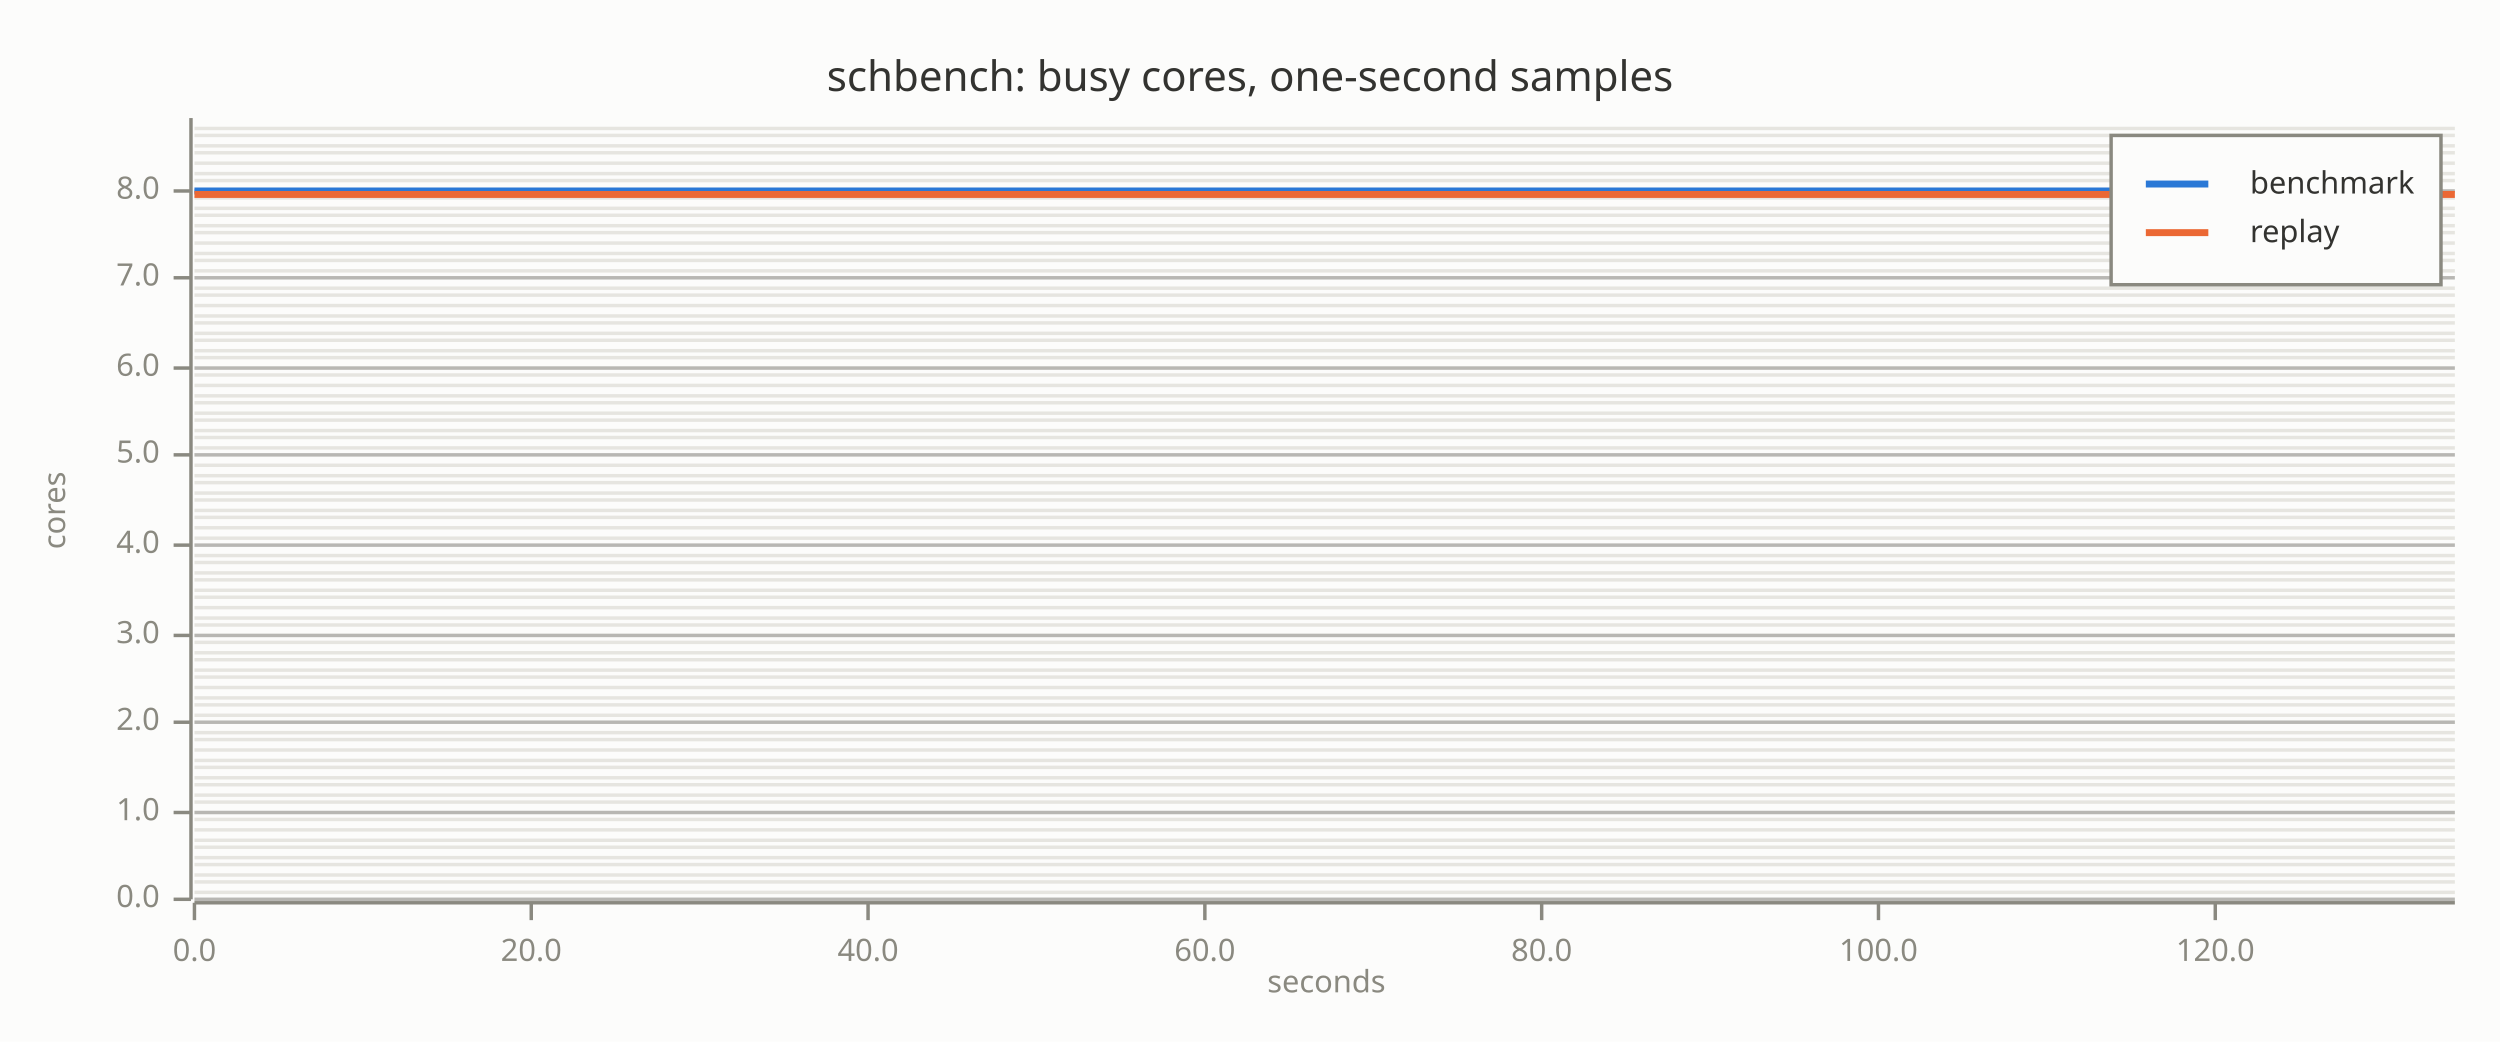
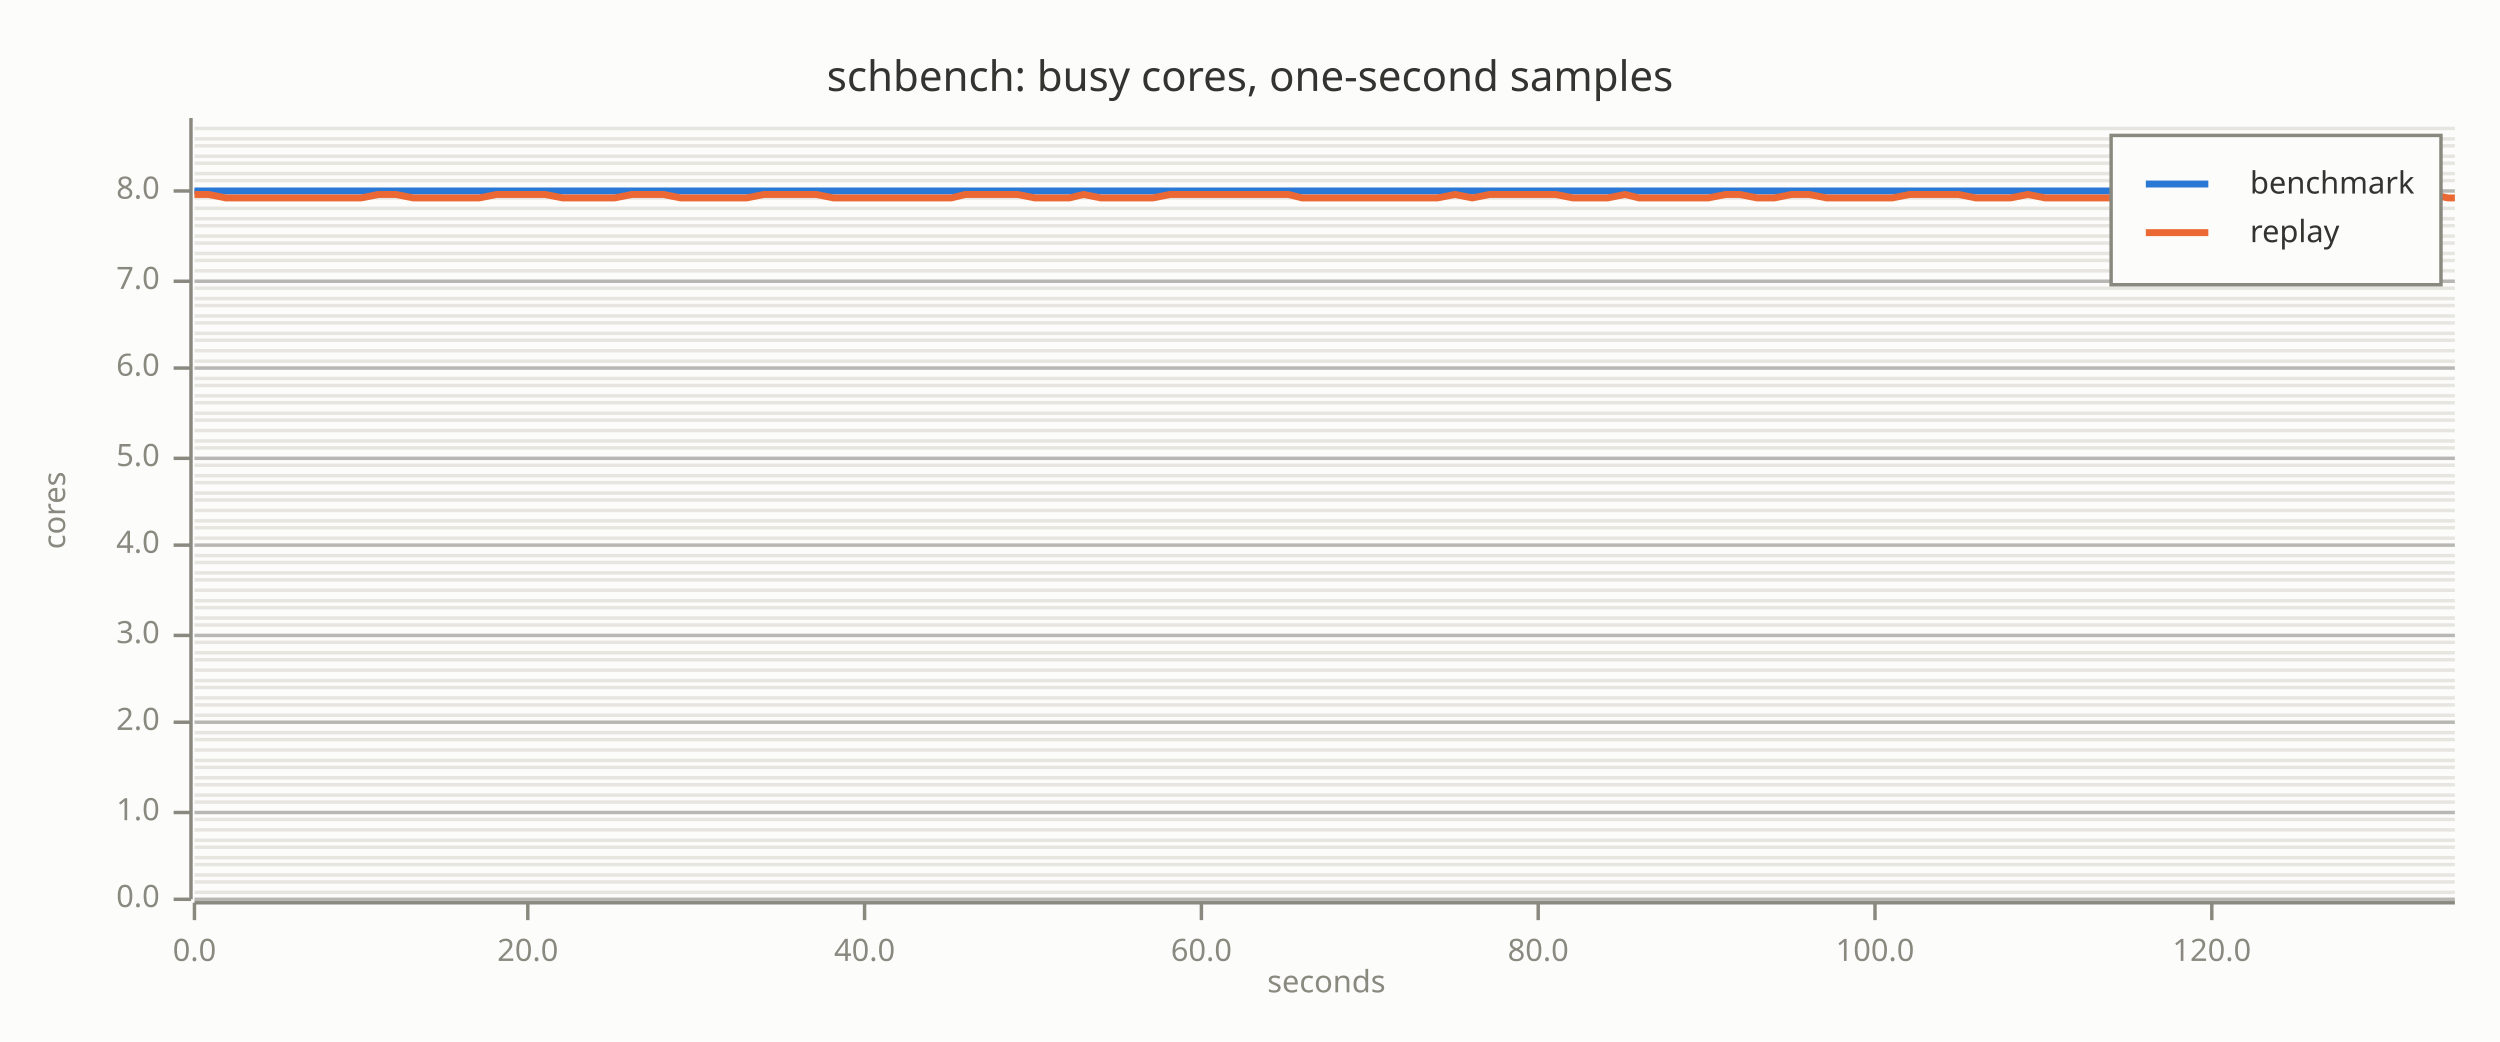
<svg xmlns="http://www.w3.org/2000/svg" width="720" height="300" viewBox="0 0 720 300">
  <rect x="0" y="0" width="720" height="300" opacity="1" fill="#FCFCFB" stroke="none" />
  <text x="360" y="17" dy="0.76em" text-anchor="middle" font-family="sans-serif" font-size="12.097" opacity="1" fill="#333330">
schbench: busy cores, one-second samples
</text>
  <line opacity="1" stroke="#E6E5E0" stroke-width="1" x1="56" y1="259" x2="707" y2="259" />
  <line opacity="1" stroke="#E6E5E0" stroke-width="1" x1="56" y1="257" x2="707" y2="257" />
  <line opacity="1" stroke="#E6E5E0" stroke-width="1" x1="56" y1="254" x2="707" y2="254" />
  <line opacity="1" stroke="#E6E5E0" stroke-width="1" x1="56" y1="252" x2="707" y2="252" />
  <line opacity="1" stroke="#E6E5E0" stroke-width="1" x1="56" y1="249" x2="707" y2="249" />
  <line opacity="1" stroke="#E6E5E0" stroke-width="1" x1="56" y1="247" x2="707" y2="247" />
  <line opacity="1" stroke="#E6E5E0" stroke-width="1" x1="56" y1="244" x2="707" y2="244" />
  <line opacity="1" stroke="#E6E5E0" stroke-width="1" x1="56" y1="242" x2="707" y2="242" />
  <line opacity="1" stroke="#E6E5E0" stroke-width="1" x1="56" y1="239" x2="707" y2="239" />
  <line opacity="1" stroke="#E6E5E0" stroke-width="1" x1="56" y1="236" x2="707" y2="236" />
  <line opacity="1" stroke="#E6E5E0" stroke-width="1" x1="56" y1="234" x2="707" y2="234" />
  <line opacity="1" stroke="#E6E5E0" stroke-width="1" x1="56" y1="231" x2="707" y2="231" />
  <line opacity="1" stroke="#E6E5E0" stroke-width="1" x1="56" y1="229" x2="707" y2="229" />
  <line opacity="1" stroke="#E6E5E0" stroke-width="1" x1="56" y1="226" x2="707" y2="226" />
  <line opacity="1" stroke="#E6E5E0" stroke-width="1" x1="56" y1="224" x2="707" y2="224" />
  <line opacity="1" stroke="#E6E5E0" stroke-width="1" x1="56" y1="221" x2="707" y2="221" />
  <line opacity="1" stroke="#E6E5E0" stroke-width="1" x1="56" y1="219" x2="707" y2="219" />
  <line opacity="1" stroke="#E6E5E0" stroke-width="1" x1="56" y1="216" x2="707" y2="216" />
  <line opacity="1" stroke="#E6E5E0" stroke-width="1" x1="56" y1="213" x2="707" y2="213" />
  <line opacity="1" stroke="#E6E5E0" stroke-width="1" x1="56" y1="211" x2="707" y2="211" />
  <line opacity="1" stroke="#E6E5E0" stroke-width="1" x1="56" y1="208" x2="707" y2="208" />
  <line opacity="1" stroke="#E6E5E0" stroke-width="1" x1="56" y1="206" x2="707" y2="206" />
  <line opacity="1" stroke="#E6E5E0" stroke-width="1" x1="56" y1="203" x2="707" y2="203" />
  <line opacity="1" stroke="#E6E5E0" stroke-width="1" x1="56" y1="201" x2="707" y2="201" />
  <line opacity="1" stroke="#E6E5E0" stroke-width="1" x1="56" y1="198" x2="707" y2="198" />
-   <line opacity="1" stroke="#E6E5E0" stroke-width="1" x1="56" y1="195" x2="707" y2="195" />
+   <line opacity="1" stroke="#E6E5E0" stroke-width="1" x1="56" y1="196" x2="707" y2="196" />
  <line opacity="1" stroke="#E6E5E0" stroke-width="1" x1="56" y1="193" x2="707" y2="193" />
  <line opacity="1" stroke="#E6E5E0" stroke-width="1" x1="56" y1="190" x2="707" y2="190" />
  <line opacity="1" stroke="#E6E5E0" stroke-width="1" x1="56" y1="188" x2="707" y2="188" />
  <line opacity="1" stroke="#E6E5E0" stroke-width="1" x1="56" y1="185" x2="707" y2="185" />
  <line opacity="1" stroke="#E6E5E0" stroke-width="1" x1="56" y1="183" x2="707" y2="183" />
  <line opacity="1" stroke="#E6E5E0" stroke-width="1" x1="56" y1="180" x2="707" y2="180" />
  <line opacity="1" stroke="#E6E5E0" stroke-width="1" x1="56" y1="178" x2="707" y2="178" />
  <line opacity="1" stroke="#E6E5E0" stroke-width="1" x1="56" y1="175" x2="707" y2="175" />
-   <line opacity="1" stroke="#E6E5E0" stroke-width="1" x1="56" y1="172" x2="707" y2="172" />
+   <line opacity="1" stroke="#E6E5E0" stroke-width="1" x1="56" y1="173" x2="707" y2="173" />
  <line opacity="1" stroke="#E6E5E0" stroke-width="1" x1="56" y1="170" x2="707" y2="170" />
  <line opacity="1" stroke="#E6E5E0" stroke-width="1" x1="56" y1="167" x2="707" y2="167" />
  <line opacity="1" stroke="#E6E5E0" stroke-width="1" x1="56" y1="165" x2="707" y2="165" />
  <line opacity="1" stroke="#E6E5E0" stroke-width="1" x1="56" y1="162" x2="707" y2="162" />
  <line opacity="1" stroke="#E6E5E0" stroke-width="1" x1="56" y1="160" x2="707" y2="160" />
  <line opacity="1" stroke="#E6E5E0" stroke-width="1" x1="56" y1="157" x2="707" y2="157" />
  <line opacity="1" stroke="#E6E5E0" stroke-width="1" x1="56" y1="155" x2="707" y2="155" />
  <line opacity="1" stroke="#E6E5E0" stroke-width="1" x1="56" y1="152" x2="707" y2="152" />
-   <line opacity="1" stroke="#E6E5E0" stroke-width="1" x1="56" y1="149" x2="707" y2="149" />
+   <line opacity="1" stroke="#E6E5E0" stroke-width="1" x1="56" y1="150" x2="707" y2="150" />
  <line opacity="1" stroke="#E6E5E0" stroke-width="1" x1="56" y1="147" x2="707" y2="147" />
  <line opacity="1" stroke="#E6E5E0" stroke-width="1" x1="56" y1="144" x2="707" y2="144" />
  <line opacity="1" stroke="#E6E5E0" stroke-width="1" x1="56" y1="142" x2="707" y2="142" />
  <line opacity="1" stroke="#E6E5E0" stroke-width="1" x1="56" y1="139" x2="707" y2="139" />
  <line opacity="1" stroke="#E6E5E0" stroke-width="1" x1="56" y1="137" x2="707" y2="137" />
  <line opacity="1" stroke="#E6E5E0" stroke-width="1" x1="56" y1="134" x2="707" y2="134" />
-   <line opacity="1" stroke="#E6E5E0" stroke-width="1" x1="56" y1="131" x2="707" y2="131" />
+   <line opacity="1" stroke="#E6E5E0" stroke-width="1" x1="56" y1="132" x2="707" y2="132" />
  <line opacity="1" stroke="#E6E5E0" stroke-width="1" x1="56" y1="129" x2="707" y2="129" />
-   <line opacity="1" stroke="#E6E5E0" stroke-width="1" x1="56" y1="126" x2="707" y2="126" />
+   <line opacity="1" stroke="#E6E5E0" stroke-width="1" x1="56" y1="127" x2="707" y2="127" />
  <line opacity="1" stroke="#E6E5E0" stroke-width="1" x1="56" y1="124" x2="707" y2="124" />
  <line opacity="1" stroke="#E6E5E0" stroke-width="1" x1="56" y1="121" x2="707" y2="121" />
  <line opacity="1" stroke="#E6E5E0" stroke-width="1" x1="56" y1="119" x2="707" y2="119" />
  <line opacity="1" stroke="#E6E5E0" stroke-width="1" x1="56" y1="116" x2="707" y2="116" />
  <line opacity="1" stroke="#E6E5E0" stroke-width="1" x1="56" y1="114" x2="707" y2="114" />
  <line opacity="1" stroke="#E6E5E0" stroke-width="1" x1="56" y1="111" x2="707" y2="111" />
-   <line opacity="1" stroke="#E6E5E0" stroke-width="1" x1="56" y1="108" x2="707" y2="108" />
+   <line opacity="1" stroke="#E6E5E0" stroke-width="1" x1="56" y1="109" x2="707" y2="109" />
  <line opacity="1" stroke="#E6E5E0" stroke-width="1" x1="56" y1="106" x2="707" y2="106" />
-   <line opacity="1" stroke="#E6E5E0" stroke-width="1" x1="56" y1="103" x2="707" y2="103" />
+   <line opacity="1" stroke="#E6E5E0" stroke-width="1" x1="56" y1="104" x2="707" y2="104" />
  <line opacity="1" stroke="#E6E5E0" stroke-width="1" x1="56" y1="101" x2="707" y2="101" />
  <line opacity="1" stroke="#E6E5E0" stroke-width="1" x1="56" y1="98" x2="707" y2="98" />
  <line opacity="1" stroke="#E6E5E0" stroke-width="1" x1="56" y1="96" x2="707" y2="96" />
  <line opacity="1" stroke="#E6E5E0" stroke-width="1" x1="56" y1="93" x2="707" y2="93" />
  <line opacity="1" stroke="#E6E5E0" stroke-width="1" x1="56" y1="91" x2="707" y2="91" />
  <line opacity="1" stroke="#E6E5E0" stroke-width="1" x1="56" y1="88" x2="707" y2="88" />
-   <line opacity="1" stroke="#E6E5E0" stroke-width="1" x1="56" y1="85" x2="707" y2="85" />
+   <line opacity="1" stroke="#E6E5E0" stroke-width="1" x1="56" y1="86" x2="707" y2="86" />
  <line opacity="1" stroke="#E6E5E0" stroke-width="1" x1="56" y1="83" x2="707" y2="83" />
-   <line opacity="1" stroke="#E6E5E0" stroke-width="1" x1="56" y1="80" x2="707" y2="80" />
+   <line opacity="1" stroke="#E6E5E0" stroke-width="1" x1="56" y1="81" x2="707" y2="81" />
  <line opacity="1" stroke="#E6E5E0" stroke-width="1" x1="56" y1="78" x2="707" y2="78" />
  <line opacity="1" stroke="#E6E5E0" stroke-width="1" x1="56" y1="75" x2="707" y2="75" />
  <line opacity="1" stroke="#E6E5E0" stroke-width="1" x1="56" y1="73" x2="707" y2="73" />
  <line opacity="1" stroke="#E6E5E0" stroke-width="1" x1="56" y1="70" x2="707" y2="70" />
-   <line opacity="1" stroke="#E6E5E0" stroke-width="1" x1="56" y1="67" x2="707" y2="67" />
+   <line opacity="1" stroke="#E6E5E0" stroke-width="1" x1="56" y1="68" x2="707" y2="68" />
  <line opacity="1" stroke="#E6E5E0" stroke-width="1" x1="56" y1="65" x2="707" y2="65" />
-   <line opacity="1" stroke="#E6E5E0" stroke-width="1" x1="56" y1="62" x2="707" y2="62" />
+   <line opacity="1" stroke="#E6E5E0" stroke-width="1" x1="56" y1="63" x2="707" y2="63" />
  <line opacity="1" stroke="#E6E5E0" stroke-width="1" x1="56" y1="60" x2="707" y2="60" />
  <line opacity="1" stroke="#E6E5E0" stroke-width="1" x1="56" y1="57" x2="707" y2="57" />
  <line opacity="1" stroke="#E6E5E0" stroke-width="1" x1="56" y1="55" x2="707" y2="55" />
  <line opacity="1" stroke="#E6E5E0" stroke-width="1" x1="56" y1="52" x2="707" y2="52" />
  <line opacity="1" stroke="#E6E5E0" stroke-width="1" x1="56" y1="50" x2="707" y2="50" />
  <line opacity="1" stroke="#E6E5E0" stroke-width="1" x1="56" y1="47" x2="707" y2="47" />
-   <line opacity="1" stroke="#E6E5E0" stroke-width="1" x1="56" y1="44" x2="707" y2="44" />
+   <line opacity="1" stroke="#E6E5E0" stroke-width="1" x1="56" y1="45" x2="707" y2="45" />
  <line opacity="1" stroke="#E6E5E0" stroke-width="1" x1="56" y1="42" x2="707" y2="42" />
-   <line opacity="1" stroke="#E6E5E0" stroke-width="1" x1="56" y1="39" x2="707" y2="39" />
+   <line opacity="1" stroke="#E6E5E0" stroke-width="1" x1="56" y1="40" x2="707" y2="40" />
  <line opacity="1" stroke="#E6E5E0" stroke-width="1" x1="56" y1="37" x2="707" y2="37" />
  <text x="12" y="147" dy="0.76em" text-anchor="middle" font-family="sans-serif" font-size="8.871" opacity="1" fill="#8A8980" transform="rotate(270, 12, 147)">
cores
</text>
  <text x="382" y="288" dy="-0.5ex" text-anchor="middle" font-family="sans-serif" font-size="8.871" opacity="1" fill="#8A8980">
seconds
</text>
  <line opacity="0.2" stroke="#000000" stroke-width="1" x1="56" y1="259" x2="707" y2="259" />
  <line opacity="0.2" stroke="#000000" stroke-width="1" x1="56" y1="234" x2="707" y2="234" />
  <line opacity="0.2" stroke="#000000" stroke-width="1" x1="56" y1="208" x2="707" y2="208" />
  <line opacity="0.2" stroke="#000000" stroke-width="1" x1="56" y1="183" x2="707" y2="183" />
  <line opacity="0.2" stroke="#000000" stroke-width="1" x1="56" y1="157" x2="707" y2="157" />
-   <line opacity="0.2" stroke="#000000" stroke-width="1" x1="56" y1="131" x2="707" y2="131" />
+   <line opacity="0.2" stroke="#000000" stroke-width="1" x1="56" y1="132" x2="707" y2="132" />
  <line opacity="0.2" stroke="#000000" stroke-width="1" x1="56" y1="106" x2="707" y2="106" />
-   <line opacity="0.2" stroke="#000000" stroke-width="1" x1="56" y1="80" x2="707" y2="80" />
+   <line opacity="0.2" stroke="#000000" stroke-width="1" x1="56" y1="81" x2="707" y2="81" />
  <line opacity="0.2" stroke="#000000" stroke-width="1" x1="56" y1="55" x2="707" y2="55" />
  <polyline fill="none" opacity="1" stroke="#8A8980" stroke-width="1" points="55,34 55,259 " />
  <text x="46" y="259" dy="0.5ex" text-anchor="end" font-family="sans-serif" font-size="8.871" opacity="1" fill="#8A8980">
0.0
</text>
  <polyline fill="none" opacity="1" stroke="#8A8980" stroke-width="1" points="50,259 55,259 " />
  <text x="46" y="234" dy="0.5ex" text-anchor="end" font-family="sans-serif" font-size="8.871" opacity="1" fill="#8A8980">
1.0
</text>
  <polyline fill="none" opacity="1" stroke="#8A8980" stroke-width="1" points="50,234 55,234 " />
  <text x="46" y="208" dy="0.5ex" text-anchor="end" font-family="sans-serif" font-size="8.871" opacity="1" fill="#8A8980">
2.0
</text>
  <polyline fill="none" opacity="1" stroke="#8A8980" stroke-width="1" points="50,208 55,208 " />
  <text x="46" y="183" dy="0.5ex" text-anchor="end" font-family="sans-serif" font-size="8.871" opacity="1" fill="#8A8980">
3.0
</text>
  <polyline fill="none" opacity="1" stroke="#8A8980" stroke-width="1" points="50,183 55,183 " />
  <text x="46" y="157" dy="0.5ex" text-anchor="end" font-family="sans-serif" font-size="8.871" opacity="1" fill="#8A8980">
4.0
</text>
  <polyline fill="none" opacity="1" stroke="#8A8980" stroke-width="1" points="50,157 55,157 " />
-   <text x="46" y="131" dy="0.5ex" text-anchor="end" font-family="sans-serif" font-size="8.871" opacity="1" fill="#8A8980">
+   <text x="46" y="132" dy="0.5ex" text-anchor="end" font-family="sans-serif" font-size="8.871" opacity="1" fill="#8A8980">
5.0
</text>
-   <polyline fill="none" opacity="1" stroke="#8A8980" stroke-width="1" points="50,131 55,131 " />
+   <polyline fill="none" opacity="1" stroke="#8A8980" stroke-width="1" points="50,132 55,132 " />
  <text x="46" y="106" dy="0.5ex" text-anchor="end" font-family="sans-serif" font-size="8.871" opacity="1" fill="#8A8980">
6.0
</text>
  <polyline fill="none" opacity="1" stroke="#8A8980" stroke-width="1" points="50,106 55,106 " />
-   <text x="46" y="80" dy="0.5ex" text-anchor="end" font-family="sans-serif" font-size="8.871" opacity="1" fill="#8A8980">
+   <text x="46" y="81" dy="0.5ex" text-anchor="end" font-family="sans-serif" font-size="8.871" opacity="1" fill="#8A8980">
7.0
</text>
-   <polyline fill="none" opacity="1" stroke="#8A8980" stroke-width="1" points="50,80 55,80 " />
+   <polyline fill="none" opacity="1" stroke="#8A8980" stroke-width="1" points="50,81 55,81 " />
  <text x="46" y="55" dy="0.5ex" text-anchor="end" font-family="sans-serif" font-size="8.871" opacity="1" fill="#8A8980">
8.0
</text>
  <polyline fill="none" opacity="1" stroke="#8A8980" stroke-width="1" points="50,55 55,55 " />
  <polyline fill="none" opacity="1" stroke="#8A8980" stroke-width="1" points="56,260 707,260 " />
  <text x="56" y="270" dy="0.76em" text-anchor="middle" font-family="sans-serif" font-size="8.871" opacity="1" fill="#8A8980">
0.0
</text>
  <polyline fill="none" opacity="1" stroke="#8A8980" stroke-width="1" points="56,260 56,265 " />
-   <text x="153" y="270" dy="0.76em" text-anchor="middle" font-family="sans-serif" font-size="8.871" opacity="1" fill="#8A8980">
+   <text x="152" y="270" dy="0.76em" text-anchor="middle" font-family="sans-serif" font-size="8.871" opacity="1" fill="#8A8980">
20.0
</text>
-   <polyline fill="none" opacity="1" stroke="#8A8980" stroke-width="1" points="153,260 153,265 " />
-   <text x="250" y="270" dy="0.76em" text-anchor="middle" font-family="sans-serif" font-size="8.871" opacity="1" fill="#8A8980">
+   <polyline fill="none" opacity="1" stroke="#8A8980" stroke-width="1" points="152,260 152,265 " />
+   <text x="249" y="270" dy="0.76em" text-anchor="middle" font-family="sans-serif" font-size="8.871" opacity="1" fill="#8A8980">
40.0
</text>
-   <polyline fill="none" opacity="1" stroke="#8A8980" stroke-width="1" points="250,260 250,265 " />
-   <text x="347" y="270" dy="0.76em" text-anchor="middle" font-family="sans-serif" font-size="8.871" opacity="1" fill="#8A8980">
+   <polyline fill="none" opacity="1" stroke="#8A8980" stroke-width="1" points="249,260 249,265 " />
+   <text x="346" y="270" dy="0.76em" text-anchor="middle" font-family="sans-serif" font-size="8.871" opacity="1" fill="#8A8980">
60.0
</text>
-   <polyline fill="none" opacity="1" stroke="#8A8980" stroke-width="1" points="347,260 347,265 " />
-   <text x="444" y="270" dy="0.76em" text-anchor="middle" font-family="sans-serif" font-size="8.871" opacity="1" fill="#8A8980">
+   <polyline fill="none" opacity="1" stroke="#8A8980" stroke-width="1" points="346,260 346,265 " />
+   <text x="443" y="270" dy="0.76em" text-anchor="middle" font-family="sans-serif" font-size="8.871" opacity="1" fill="#8A8980">
80.0
</text>
-   <polyline fill="none" opacity="1" stroke="#8A8980" stroke-width="1" points="444,260 444,265 " />
-   <text x="541" y="270" dy="0.76em" text-anchor="middle" font-family="sans-serif" font-size="8.871" opacity="1" fill="#8A8980">
+   <polyline fill="none" opacity="1" stroke="#8A8980" stroke-width="1" points="443,260 443,265 " />
+   <text x="540" y="270" dy="0.76em" text-anchor="middle" font-family="sans-serif" font-size="8.871" opacity="1" fill="#8A8980">
100.0
</text>
-   <polyline fill="none" opacity="1" stroke="#8A8980" stroke-width="1" points="541,260 541,265 " />
-   <text x="638" y="270" dy="0.76em" text-anchor="middle" font-family="sans-serif" font-size="8.871" opacity="1" fill="#8A8980">
+   <polyline fill="none" opacity="1" stroke="#8A8980" stroke-width="1" points="540,260 540,265 " />
+   <text x="637" y="270" dy="0.76em" text-anchor="middle" font-family="sans-serif" font-size="8.871" opacity="1" fill="#8A8980">
120.0
</text>
-   <polyline fill="none" opacity="1" stroke="#8A8980" stroke-width="1" points="638,260 638,265 " />
-   <polyline fill="none" opacity="1" stroke="#2A78D6" stroke-width="2" points="56,55 60,55 65,55 70,55 75,55 80,55 85,55 90,55 94,55 99,55 104,55 109,55 114,55 119,55 124,55 128,55 133,55 138,55 143,55 148,55 153,55 158,55 162,55 167,55 172,55 177,55 182,55 187,55 192,55 196,55 201,55 206,55 211,55 216,55 221,55 226,55 230,55 235,55 240,55 245,55 250,55 255,55 260,55 264,55 269,55 274,55 279,55 284,55 289,55 294,55 298,55 303,55 308,55 313,55 318,55 323,55 328,55 332,55 337,55 342,55 347,55 352,55 357,55 362,55 366,55 371,55 376,55 381,55 386,55 391,55 396,55 400,55 405,55 410,55 415,55 420,55 425,55 430,55 434,55 439,55 444,55 449,55 454,55 459,55 464,55 468,55 473,55 478,55 483,55 488,55 493,55 498,55 502,55 507,55 512,55 517,55 522,55 527,55 532,55 536,55 541,55 546,55 551,55 556,55 561,55 566,55 570,55 575,55 580,55 585,55 590,55 595,55 600,55 604,55 609,55 614,55 619,55 624,55 629,55 634,55 " />
-   <polyline fill="none" opacity="1" stroke="#EB6834" stroke-width="2" points="56,56 60,56 65,56 70,56 75,56 80,56 85,56 90,56 94,56 99,56 104,56 109,56 114,56 119,56 124,56 128,56 133,56 138,56 143,56 148,56 153,56 158,56 162,56 167,56 172,56 177,56 182,56 187,56 192,56 196,56 201,56 206,56 211,56 216,56 221,56 226,56 230,56 235,56 240,56 245,56 250,56 255,56 260,56 264,56 269,56 274,56 279,56 284,56 289,56 294,56 298,56 303,56 308,56 313,56 318,56 323,56 328,56 332,56 337,56 342,56 347,56 352,56 357,56 362,56 366,56 371,56 376,56 381,56 386,56 391,56 396,56 400,56 405,56 410,56 415,56 420,56 425,56 430,56 434,56 439,56 444,56 449,56 454,56 459,56 464,56 468,56 473,56 478,56 483,56 488,56 493,56 498,56 502,56 507,56 512,56 517,56 522,56 527,56 532,56 536,56 541,56 546,56 551,56 556,56 561,56 566,56 570,56 575,56 580,56 585,56 590,56 595,56 600,56 604,56 609,56 614,56 619,56 624,56 629,56 634,56 638,56 643,56 648,56 653,56 658,56 663,56 668,56 672,56 677,56 682,56 687,56 692,56 697,56 702,56 707,56 " />
+   <polyline fill="none" opacity="1" stroke="#8A8980" stroke-width="1" points="637,260 637,265 " />
+   <polyline fill="none" opacity="1" stroke="#2A78D6" stroke-width="2" points="56,55 60,55 65,55 70,55 75,55 80,55 85,55 89,55 94,55 99,55 104,55 109,55 114,55 119,55 123,55 128,55 133,55 138,55 143,55 148,55 152,55 157,55 162,55 167,55 172,55 177,55 182,55 186,55 191,55 196,55 201,55 206,55 211,55 215,55 220,55 225,55 230,55 235,55 240,55 245,55 249,55 254,55 259,55 264,55 269,55 274,55 278,55 283,55 288,55 293,55 298,55 303,55 308,55 312,55 317,55 322,55 327,55 332,55 337,55 342,55 346,55 351,55 356,55 361,55 366,55 371,55 375,55 380,55 385,55 390,55 395,55 400,55 405,55 409,55 414,55 419,55 424,55 429,55 434,55 438,55 443,55 448,55 453,55 458,55 463,55 468,55 472,55 477,55 482,55 487,55 492,55 497,55 501,55 506,55 511,55 516,55 521,55 526,55 531,55 535,55 540,55 545,55 550,55 555,55 560,55 564,55 569,55 574,55 579,55 584,55 589,55 594,55 598,55 603,55 608,55 613,55 618,55 623,55 628,55 632,55 636,55 " />
+   <polyline fill="none" opacity="1" stroke="#EB6834" stroke-width="2" points="56,56 60,56 65,57 70,57 75,57 80,57 85,57 89,57 94,57 99,57 104,57 109,56 114,56 119,57 123,57 128,57 133,57 138,57 143,56 148,56 152,56 157,56 162,57 167,57 172,57 177,57 182,56 186,56 191,56 196,57 201,57 206,57 211,57 215,57 220,56 225,56 230,56 235,56 240,57 245,57 249,57 254,57 259,57 264,57 269,57 274,57 278,56 283,56 288,56 293,56 298,57 303,57 308,57 312,56 317,57 322,57 327,57 332,57 337,56 342,56 346,56 351,56 356,56 361,56 366,56 371,56 375,57 380,57 385,57 390,57 395,57 400,57 405,57 409,57 414,57 419,56 424,57 429,56 434,56 438,56 443,56 448,56 453,57 458,57 463,57 468,56 472,57 477,57 482,57 487,57 492,57 497,56 501,56 506,57 511,57 516,56 521,56 526,57 531,57 535,57 540,57 545,57 550,56 555,56 560,56 564,56 569,57 574,57 579,57 584,56 589,57 594,57 598,57 603,57 608,57 613,57 618,57 623,56 628,57 632,57 637,57 642,57 647,56 652,56 657,56 661,56 666,57 671,57 676,57 681,57 686,56 691,56 695,56 700,56 705,57 707,57 " />
  <rect x="608" y="39" width="95" height="43" opacity="1" fill="#FCFCFB" stroke="none" />
  <rect x="608" y="39" width="95" height="43" opacity="1" fill="none" stroke="#8A8980" />
  <text x="648" y="49" dy="0.76em" text-anchor="start" font-family="sans-serif" font-size="8.871" opacity="1" fill="#333330">
benchmark
</text>
  <text x="648" y="63" dy="0.76em" text-anchor="start" font-family="sans-serif" font-size="8.871" opacity="1" fill="#333330">
replay
</text>
  <polyline fill="none" opacity="1" stroke="#2A78D6" stroke-width="2" points="618,53 636,53 " />
  <polyline fill="none" opacity="1" stroke="#EB6834" stroke-width="2" points="618,67 636,67 " />
</svg>
